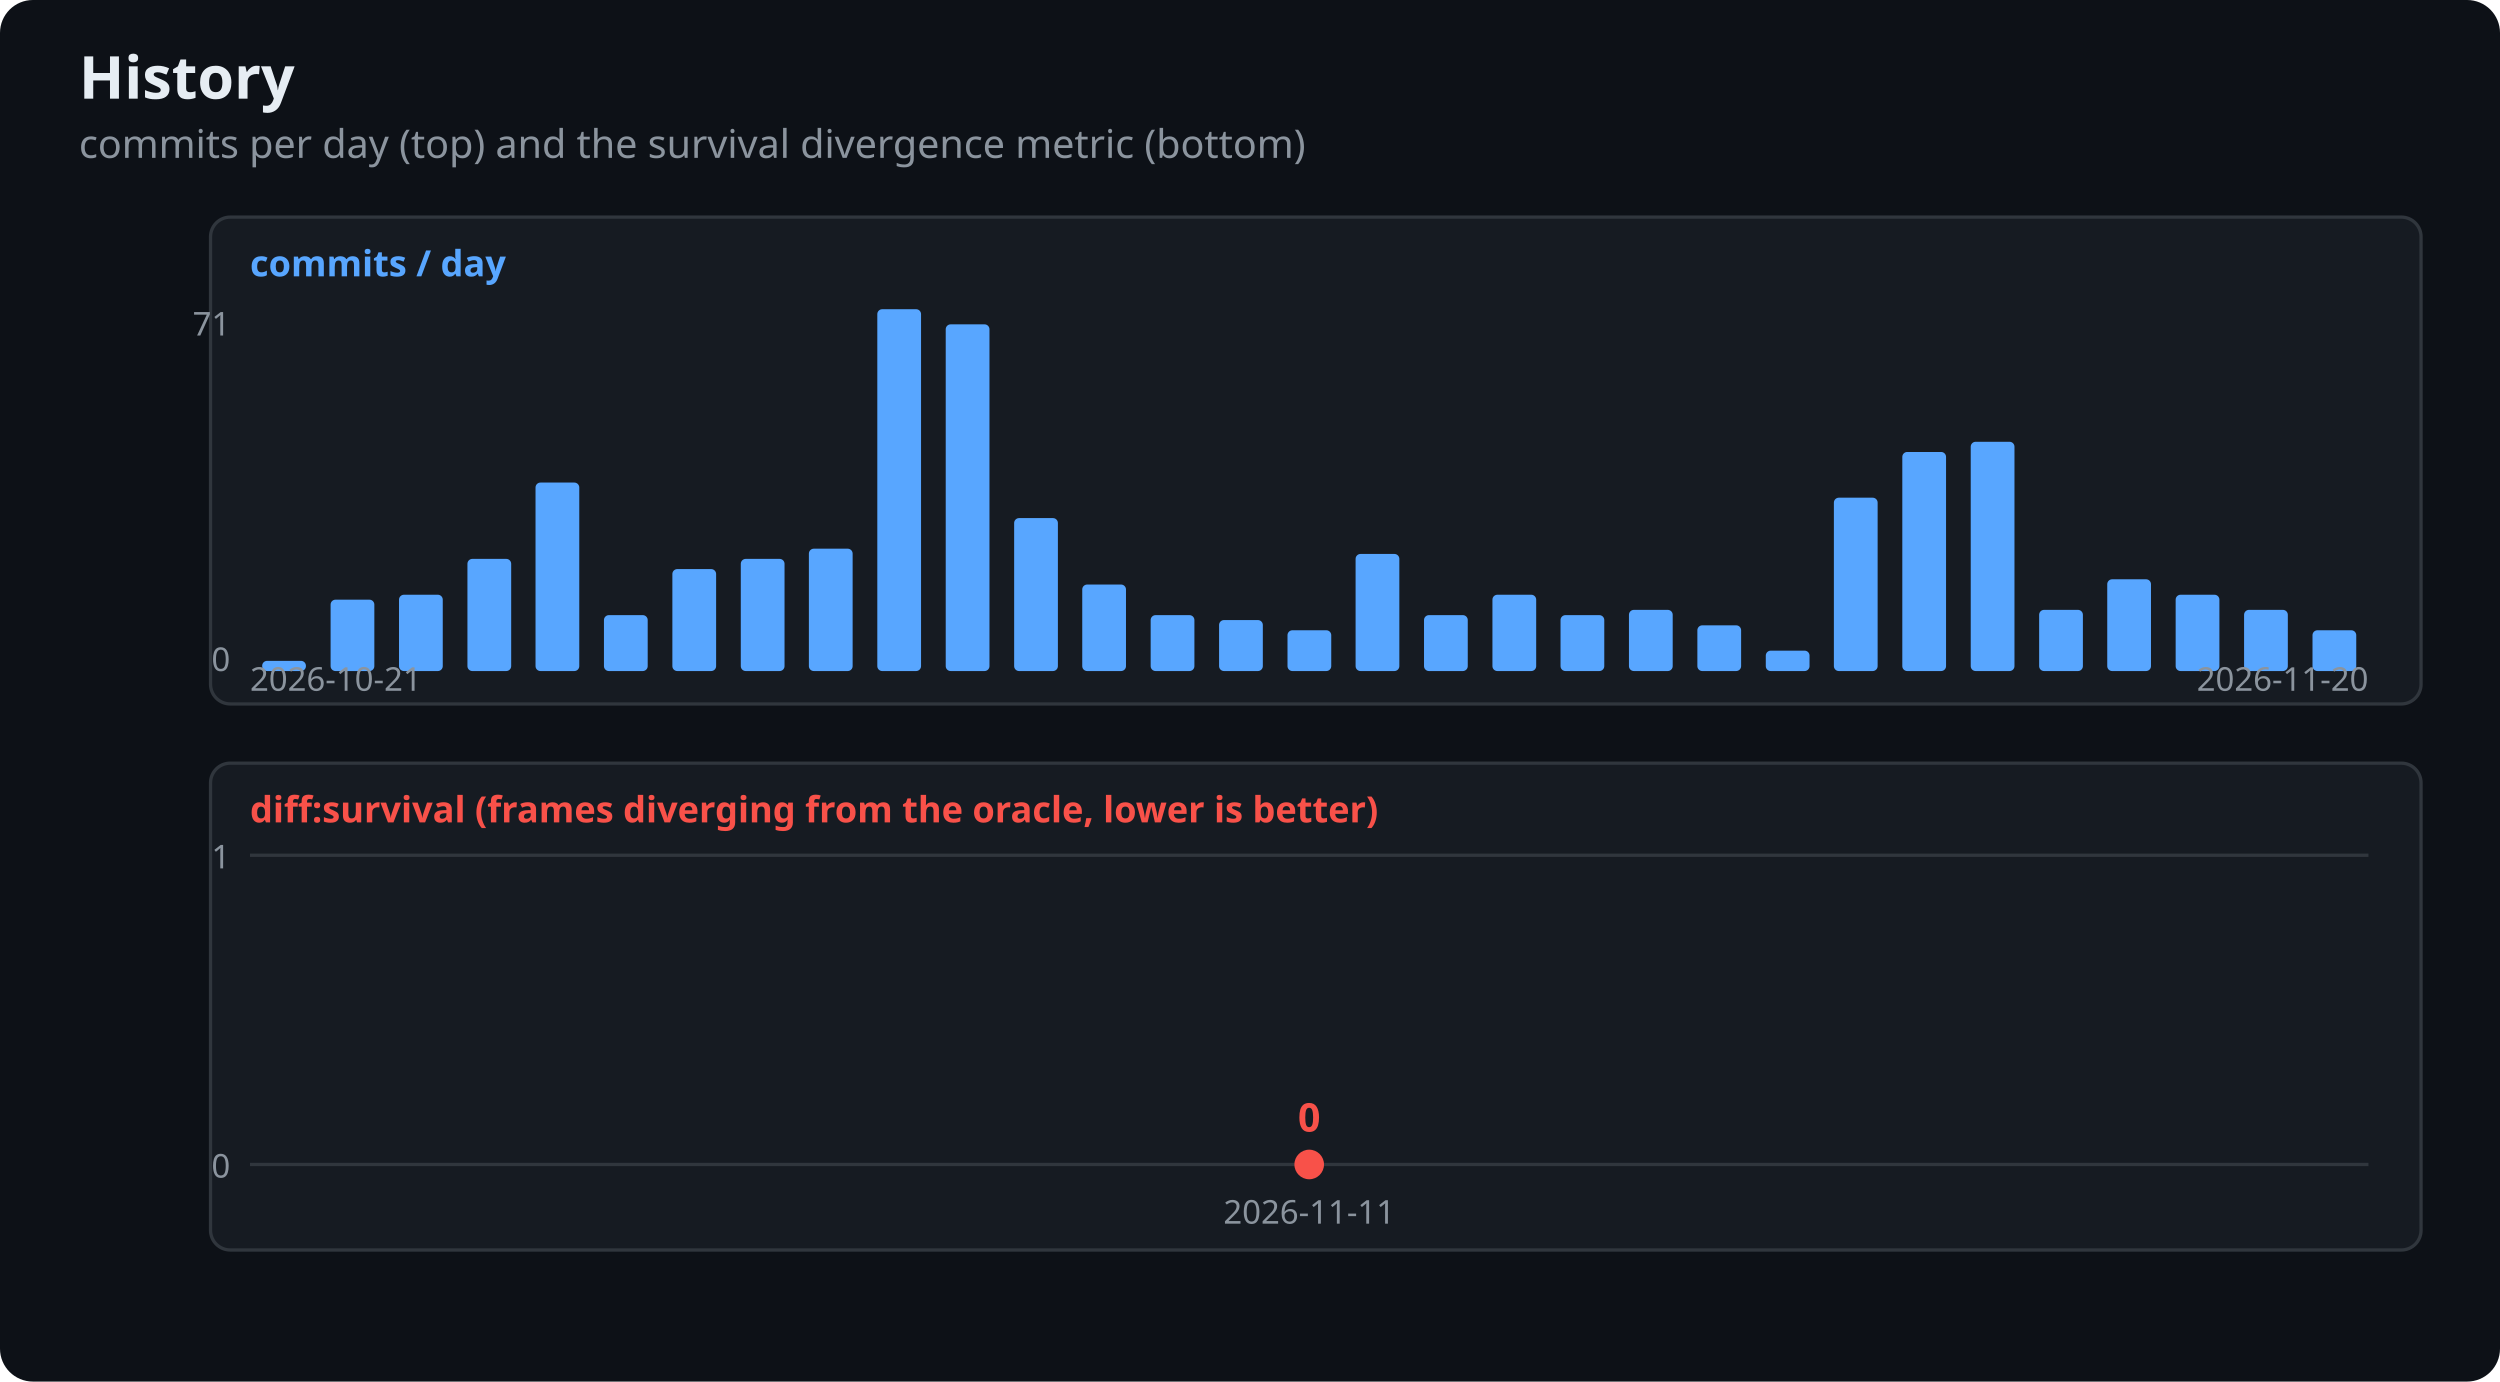
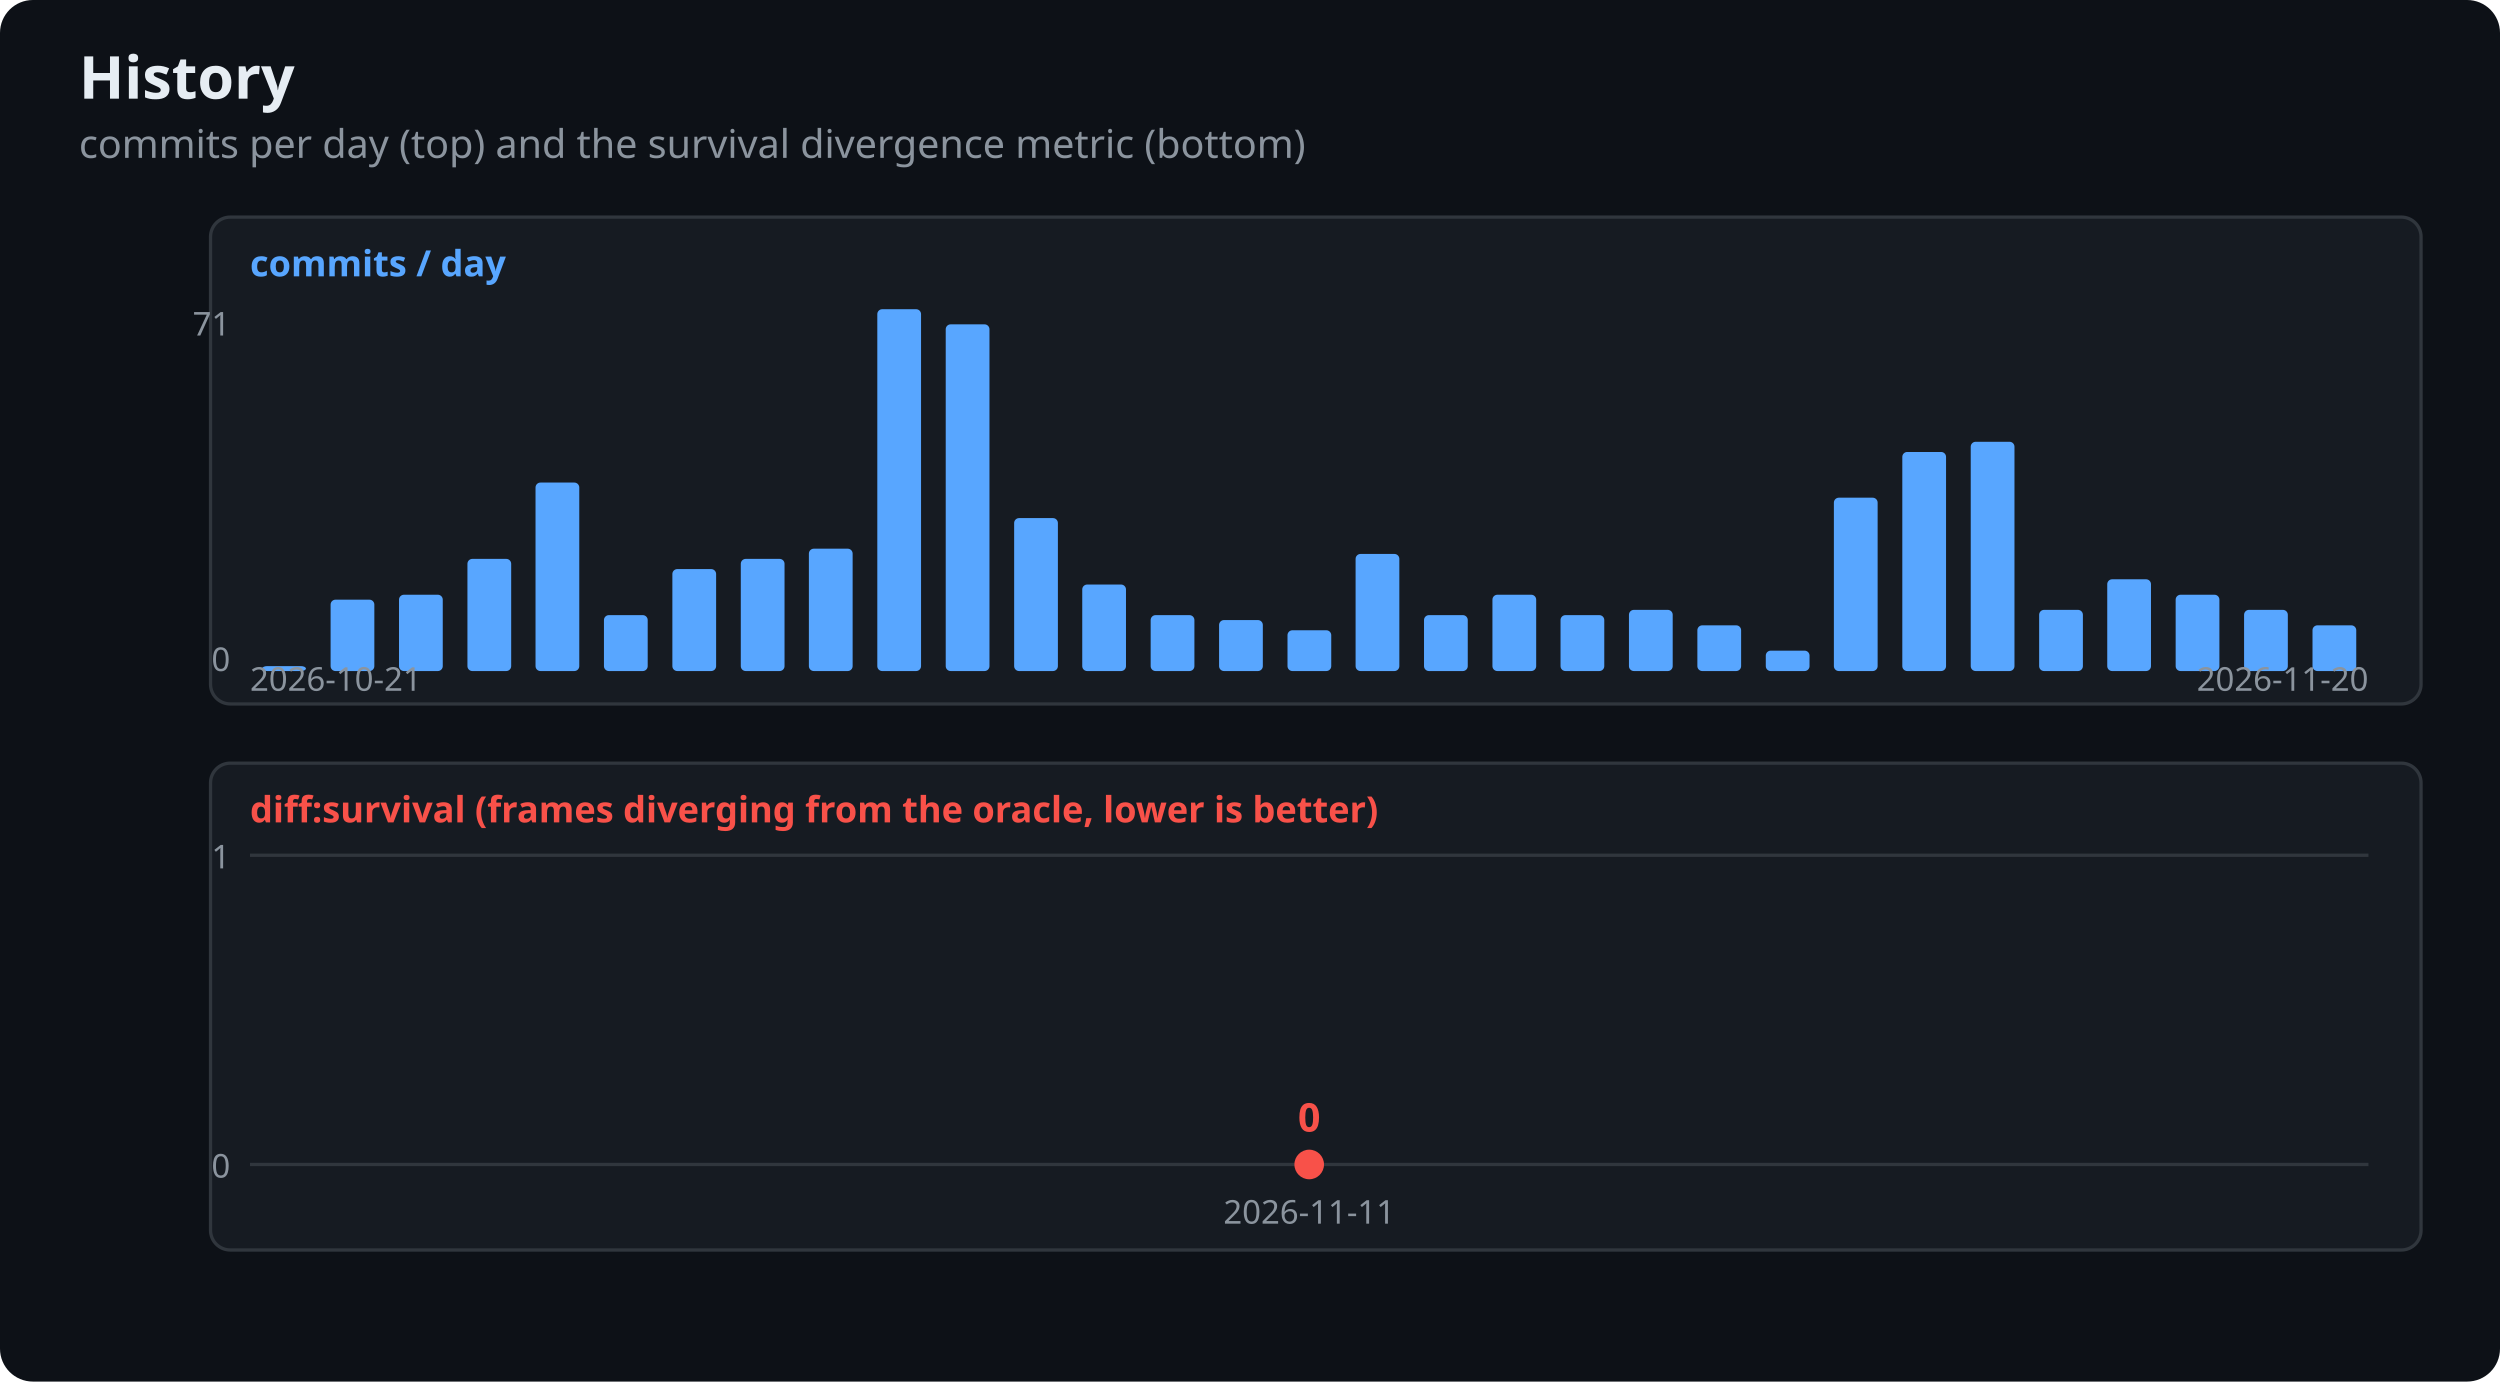
<svg xmlns="http://www.w3.org/2000/svg" width="760" height="420" viewBox="0 0 760 420" font-family="Segoe UI,Ubuntu,sans-serif">
  <rect width="760" height="420" rx="10" fill="#0d1117" />
  <text x="24" y="30" fill="#e6edf3" font-size="18" font-weight="600">History</text>
  <text x="24" y="48" fill="#8b949e" font-size="12">commits per day (top) and the survival divergence metric (bottom)</text>
  <rect x="64" y="66" width="672" height="148" fill="#161b22" stroke="#30363d" rx="6" />
  <text x="76" y="84" fill="#58a6ff" font-size="11" font-weight="600">commits / day</text>
-   <rect x="79.7" y="200.9" width="13.3" height="3.1" fill="#58a6ff" rx="1.5" />
+   <rect x="79.7" y="202.5" width="13.3" height="1.5" fill="#58a6ff" rx="1.5" />
  <rect x="100.5" y="182.3" width="13.3" height="21.7" fill="#58a6ff" rx="1.5" />
  <rect x="121.3" y="180.8" width="13.3" height="23.2" fill="#58a6ff" rx="1.5" />
  <rect x="142.1" y="169.9" width="13.3" height="34.1" fill="#58a6ff" rx="1.5" />
  <rect x="162.8" y="146.7" width="13.3" height="57.3" fill="#58a6ff" rx="1.5" />
  <rect x="183.6" y="187.0" width="13.3" height="17.0" fill="#58a6ff" rx="1.5" />
  <rect x="204.4" y="173.0" width="13.3" height="31.0" fill="#58a6ff" rx="1.5" />
  <rect x="225.2" y="169.9" width="13.3" height="34.1" fill="#58a6ff" rx="1.5" />
  <rect x="245.9" y="166.8" width="13.3" height="37.2" fill="#58a6ff" rx="1.5" />
  <rect x="266.7" y="94.0" width="13.3" height="110.0" fill="#58a6ff" rx="1.5" />
  <rect x="287.5" y="98.6" width="13.3" height="105.4" fill="#58a6ff" rx="1.5" />
  <rect x="308.3" y="157.5" width="13.3" height="46.5" fill="#58a6ff" rx="1.5" />
  <rect x="329.0" y="177.7" width="13.3" height="26.3" fill="#58a6ff" rx="1.5" />
  <rect x="349.8" y="187.0" width="13.3" height="17.0" fill="#58a6ff" rx="1.5" />
  <rect x="370.6" y="188.5" width="13.3" height="15.5" fill="#58a6ff" rx="1.5" />
  <rect x="391.4" y="191.6" width="13.3" height="12.4" fill="#58a6ff" rx="1.5" />
  <rect x="412.1" y="168.4" width="13.3" height="35.6" fill="#58a6ff" rx="1.5" />
  <rect x="432.9" y="187.0" width="13.3" height="17.0" fill="#58a6ff" rx="1.5" />
  <rect x="453.7" y="180.8" width="13.3" height="23.2" fill="#58a6ff" rx="1.5" />
  <rect x="474.4" y="187.0" width="13.3" height="17.0" fill="#58a6ff" rx="1.5" />
  <rect x="495.2" y="185.4" width="13.3" height="18.6" fill="#58a6ff" rx="1.5" />
  <rect x="516.0" y="190.1" width="13.3" height="13.9" fill="#58a6ff" rx="1.5" />
  <rect x="536.8" y="197.8" width="13.3" height="6.2" fill="#58a6ff" rx="1.5" />
  <rect x="557.5" y="151.3" width="13.3" height="52.7" fill="#58a6ff" rx="1.5" />
  <rect x="578.3" y="137.4" width="13.3" height="66.6" fill="#58a6ff" rx="1.5" />
  <rect x="599.1" y="134.3" width="13.3" height="69.7" fill="#58a6ff" rx="1.5" />
  <rect x="619.9" y="185.4" width="13.3" height="18.6" fill="#58a6ff" rx="1.5" />
  <rect x="640.6" y="176.1" width="13.3" height="27.9" fill="#58a6ff" rx="1.5" />
  <rect x="661.4" y="180.8" width="13.3" height="23.2" fill="#58a6ff" rx="1.5" />
  <rect x="682.2" y="185.4" width="13.3" height="18.6" fill="#58a6ff" rx="1.5" />
-   <rect x="703.0" y="191.6" width="13.3" height="12.4" fill="#58a6ff" rx="1.5" />
+   <rect x="703.0" y="190.1" width="13.3" height="13.9" fill="#58a6ff" rx="1.5" />
  <text x="70" y="102" fill="#8b949e" font-size="10" text-anchor="end">71</text>
  <text x="70" y="204" fill="#8b949e" font-size="10" text-anchor="end">0</text>
  <text x="76" y="210" fill="#8b949e" font-size="10">2026-10-21</text>
  <text x="720" y="210" fill="#8b949e" font-size="10" text-anchor="end">2026-11-20</text>
  <rect x="64" y="232" width="672" height="148" fill="#161b22" stroke="#30363d" rx="6" />
  <text x="76" y="250" fill="#f85149" font-size="11" font-weight="600">diff:survival (frames diverging from the oracle, lower is better)</text>
  <line x1="76" y1="354.0" x2="720" y2="354.0" stroke="#30363d" stroke-width="1" />
  <text x="70" y="358.0" fill="#8b949e" font-size="10" text-anchor="end">0</text>
  <line x1="76" y1="260.0" x2="720" y2="260.0" stroke="#30363d" stroke-width="1" />
  <text x="70" y="264.0" fill="#8b949e" font-size="10" text-anchor="end">1</text>
  <circle cx="398.0" cy="354.0" r="4.5" fill="#f85149" />
  <text x="398.0" y="344.0" fill="#f85149" font-size="12" font-weight="600" text-anchor="middle">0</text>
  <text x="398.0" y="372" fill="#8b949e" font-size="10" text-anchor="middle">2026-11-11</text>
</svg>
